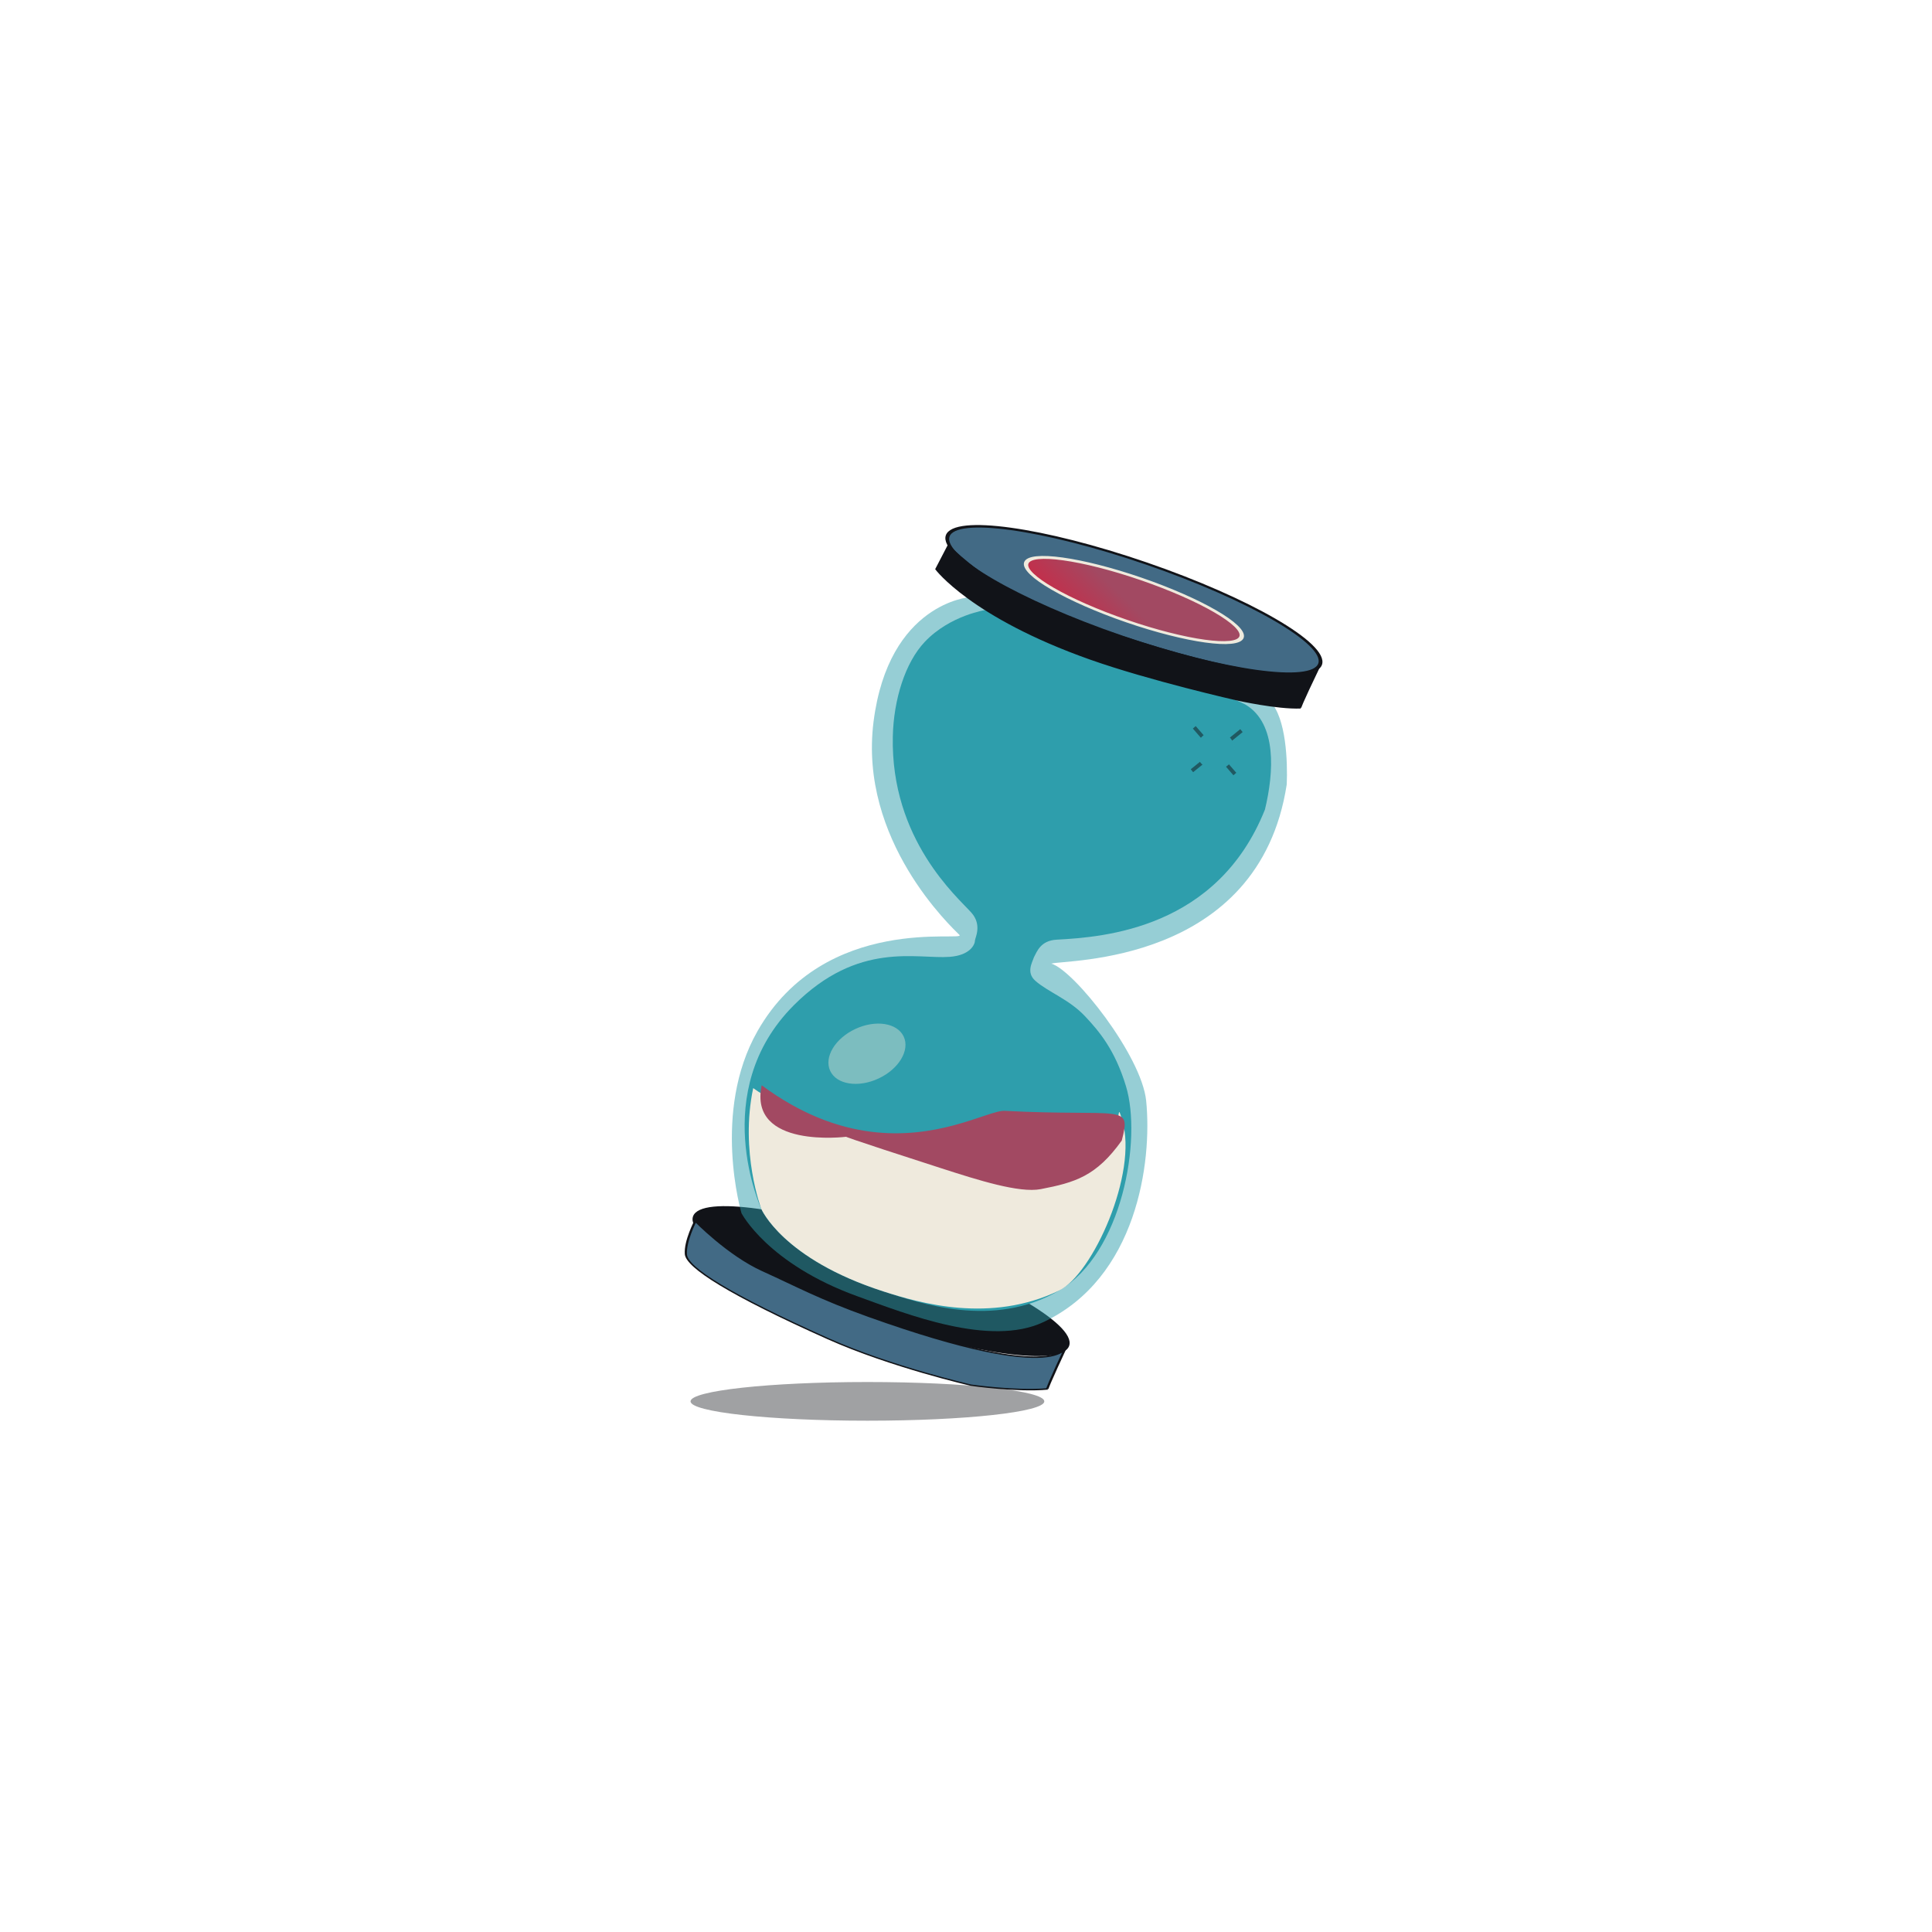
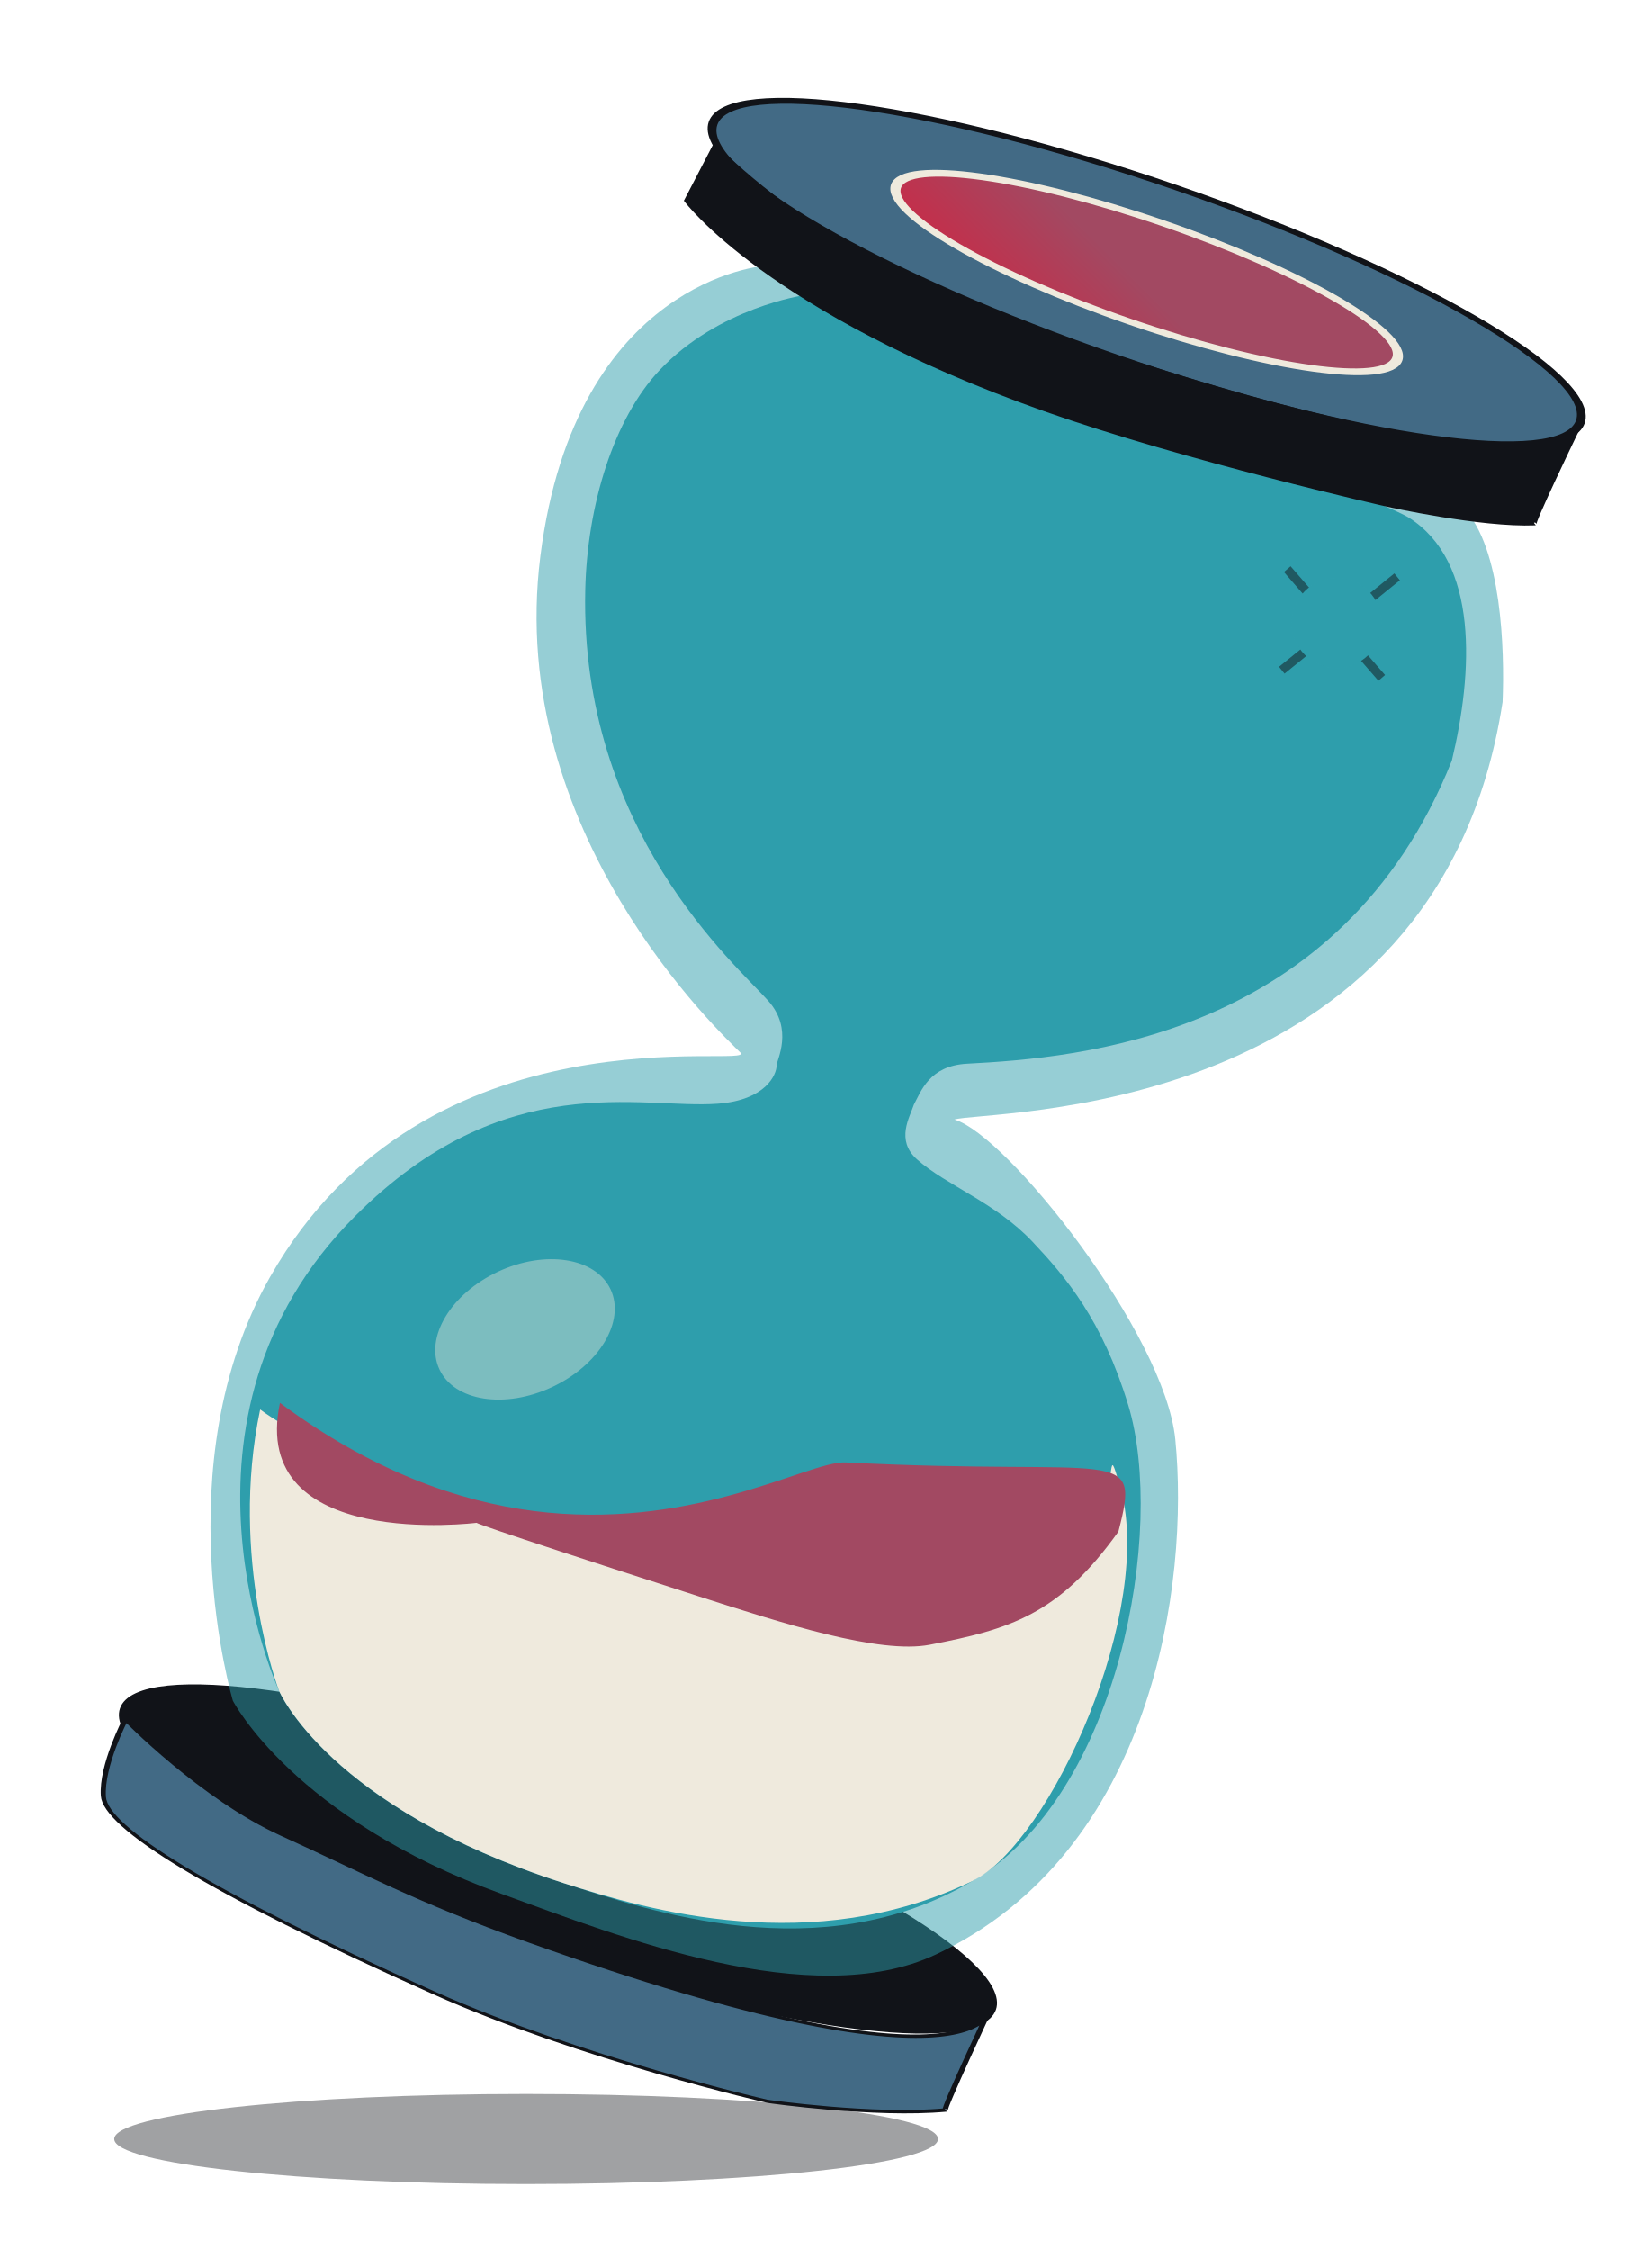
- <svg xmlns="http://www.w3.org/2000/svg" fill="none" height="100%" width="100%" viewBox="0 0 512 512">
+ <svg xmlns="http://www.w3.org/2000/svg" fill="none" width="188" height="256" viewBox="170 128 188 256">
  <defs>
    <linearGradient id="i0" gradientUnits="userSpaceOnUse" spreadMethod="pad" x2="-33.698" y2="30.948" x1="18.59" y1="-32.503">
      <stop offset="0%" stop-color="#A24962" />
      <stop offset="49.1%" stop-color="#A24962" />
      <stop offset="98.2%" stop-color="#CD2744" />
    </linearGradient>
  </defs>
  <g opacity="0.4" id="i2">
    <g transform="translate(256,256)">
      <g id="i3" transform="matrix(1,0,0,1,-26.125,115.375)">
        <ellipse ry="5.125" rx="46.875" cy="0" cx="0" stroke-width="0" stroke="#111318" fill="#111318" />
      </g>
    </g>
  </g>
  <g id="i4">
    <g transform="translate(267.5,250.5)">
      <g transform="matrix(0.567,0.195,-0.114,0.331,-71.177,112.133)" id="i5">
        <g id="i6" transform="matrix(1.73,0,0,1.73,46.062,-97)">
          <ellipse ry="16.875" rx="50.313" cy="0" cx="0" stroke-width="1" stroke="#111318" fill="#111318" />
        </g>
        <g id="i7">
          <path stroke-width="1" stroke="#111318" fill="#426A85" d="M132.899,-97.359C132.899,-97.359,138.708,-66.793,45.998,-68.727C22.928,-69.208,11.716,-72.665,-4.902,-75.321C-21.52,-77.977,-40.192,-94.151,-40.192,-94.151C-40.192,-94.151,-41.677,-77.41,-39.384,-68.187C-37.091,-58.964,-15.219,-50.002,32.049,-42.74C62.514,-38.06,98.646,-44.657,98.646,-44.657C98.646,-44.657,118.703,-51.208,131.1,-60.792C130.577,-60.105,132.899,-97.359,132.899,-97.359Z" />
        </g>
      </g>
    </g>
  </g>
  <g id="i4">
    <g transform="translate(267.5,250.5)">
      <g transform="matrix(1,0,0,1,-11.5,5.5)" opacity="0.5" id="i8">
        <g id="i7">
          <path stroke-width="0" stroke="#111318" fill="#2E9EAC" d="M4,-99C4,-99,1,-97.75,1,-97.75C1,-97.75,-20.5,-96.25,-24.5,-64.75C-28.5,-33.25,-3.75,-10.25,-1.75,-8.25C0.25,-6.25,-37.375,-14.125,-55.25,17.25C-67.454,38.671,-59.5,65.5,-59.5,65.5C-59.5,65.5,-52.625,78.875,-28.876,87.49C-15.509,92.339,6.375,101,20.5,94.375C45.274,82.755,49.375,52,47.75,35.75C46.549,23.745,28.625,1.125,22.625,-0.625C25.875,-1.75,77.625,-0.125,85,-48.125C85.25,-54.125,84.875,-65.625,80.625,-70.125C76.375,-74.625,4,-99,4,-99Z" />
        </g>
      </g>
    </g>
  </g>
  <g id="i4">
    <g transform="translate(267.5,250.5)">
      <g transform="matrix(0.71,0,0,0.71,-8,4.25)" id="i9">
        <g id="i7">
          <path stroke-width="0" stroke="#111318" fill="#2E9EAC" d="M9.986,-131.746C9.986,-131.746,2.76,-131.201,2.76,-131.201C2.76,-131.201,-10.829,-129.254,-20.317,-119.228C-27.68,-111.448,-31.944,-97.569,-32.246,-83.94C-33.098,-45.422,-8.099,-23.944,-2.943,-18.176C1.203,-13.538,-1.584,-8.627,-1.574,-7.81C-1.574,-6.338,-3.281,-2.239,-10.996,-1.658C-23.323,-0.729,-45.056,-7.732,-69.158,16.37C-101.526,48.738,-81.331,92.437,-81.331,92.437C-81.331,92.437,-73.416,111.091,-35.742,123.229C-22.208,127.59,5.282,137.324,29.831,122.896C53.422,109.031,60.791,66.467,54.792,46.665C50.646,32.981,44.718,26.057,39.423,20.438C33.525,14.18,25.6,11.422,20.927,7.26C17.444,4.158,19.806,0.44,20.424,-1.505C21.567,-3.609,22.887,-7.746,28.941,-8.068C46.686,-9.011,88.909,-12.209,106.655,-56.637C110.035,-70.66,111.092,-88.556,99.639,-95.653C94.378,-98.913,9.986,-131.746,9.986,-131.746Z" />
        </g>
      </g>
    </g>
  </g>
  <g id="i4">
    <g transform="translate(267.5,250.5)">
      <g transform="matrix(0.71,0,0,0.71,-8,4.25)" id="i10">
        <g id="i7">
          <path d="M-84.359,47.343C-89.392,71.184,-81.331,92.437,-81.331,92.437C-81.331,92.437,-73.416,111.091,-35.742,123.229C-22.208,127.59,4.186,135.271,29.831,122.896C42.254,116.901,59.383,79.144,53.384,59.342C49.238,45.658,60.212,82.042,16.536,84.522C11.407,84.813,-65.845,61.032,-84.359,47.343Z" stroke-width="0" stroke="#111318" fill="#EFEADD" />
        </g>
      </g>
    </g>
  </g>
  <g id="i4">
    <g transform="translate(267.5,250.5)">
      <g transform="matrix(0.71,0,0,0.71,-8,4.25)" id="i11">
        <g id="i7">
          <path d="M-81.19,46.287C-86.223,70.128,-49.641,65.5,-49.641,65.5C-49.641,65.5,-51.761,65.141,-14.087,77.279C-0.553,81.64,14.966,86.593,22.965,85.044C35.74,82.57,43.662,80.282,53.208,66.912C56.866,52.817,53.521,58.098,9.493,55.825C6.433,55.667,-0.121,58.727,-9.371,61.193C-26.083,65.649,-51.594,68.169,-81.19,46.287Z" stroke-width="0" stroke="#111318" fill="#A24962" />
        </g>
      </g>
    </g>
  </g>
  <g id="i4">
    <g transform="translate(267.5,250.5)">
      <g transform="matrix(0.567,0.195,-0.114,0.331,-4.177,-68.366)" id="i17">
        <g id="i6" transform="matrix(1.73,0,0,1.73,46.062,-97)">
          <ellipse ry="16.875" rx="50.313" cy="0" cx="0" stroke-width="1" stroke="#111318" fill="#426A85" />
        </g>
        <g id="i3" transform="matrix(1,0,0,1,46.062,-97)">
          <ellipse ry="16.875" rx="50.313" cy="0" cx="0" stroke-width="2" stroke="#EFEADD" fill="url(#i0)" />
        </g>
        <g id="i7">
          <path stroke-width="1" stroke="#111318" fill="#111318" d="M132.704,-91.201C132.704,-91.201,123.734,-70.042,45.937,-67.936C23.282,-67.323,11.07,-70.395,-5.548,-73.051C-22.166,-75.707,-39.182,-90.215,-39.182,-90.215C-39.182,-90.215,-40.912,-70.307,-40.912,-70.307C-40.912,-70.307,-19.287,-44.922,36.192,-44.053C64.321,-43.612,103.551,-50.952,103.551,-50.952C103.551,-50.952,121.583,-54.419,131.1,-60.792C130.577,-60.105,132.704,-91.201,132.704,-91.201Z" />
        </g>
      </g>
    </g>
  </g>
  <g id="i4">
    <g transform="translate(267.5,250.5)">
      <g opacity="0.4" id="i19">
        <g transform="translate(-37.75,28.75)">
          <g transform="rotate(65) scale(1,1) translate(170.75,-69.25)">
            <g id="i3" transform="matrix(1,0,0,1,-170.75,69.25)">
              <ellipse ry="10.75" rx="7.25" cy="0" cx="0" stroke-width="0" stroke="#111318" fill="#EFEADD" />
            </g>
          </g>
        </g>
      </g>
    </g>
  </g>
  <g id="i4">
    <g transform="translate(267.5,250.5)">
      <g opacity="0.5" id="i20">
        <g transform="translate(54.5,-51.25)">
          <g transform="scale(1,1) translate(108.25,51.25)">
            <g id="i7" stroke-width="0" stroke="#111318" fill="#2E9EAC">
              <path stroke-width="1" stroke="#111318" d="M-113.75,-57.75C-113.75,-57.75,-103,-45.375,-103,-45.375" />
            </g>
            <g id="i12" stroke-width="0" stroke="#111318" fill="#2E9EAC">
              <path stroke-width="1" stroke="#111318" d="M-114.375,-46.25C-114.375,-46.25,-101.25,-56.875,-101.25,-56.875" />
            </g>
            <g id="i3" transform="matrix(1,0,0,1,-108.125,-51.625)" stroke-width="0" stroke="#111318" fill="#2E9EAC">
              <ellipse ry="5.125" rx="5.125" cy="0" cx="0" stroke-width="0" stroke="#111318" fill="#2E9EAC" />
            </g>
          </g>
        </g>
      </g>
    </g>
  </g>
</svg>
